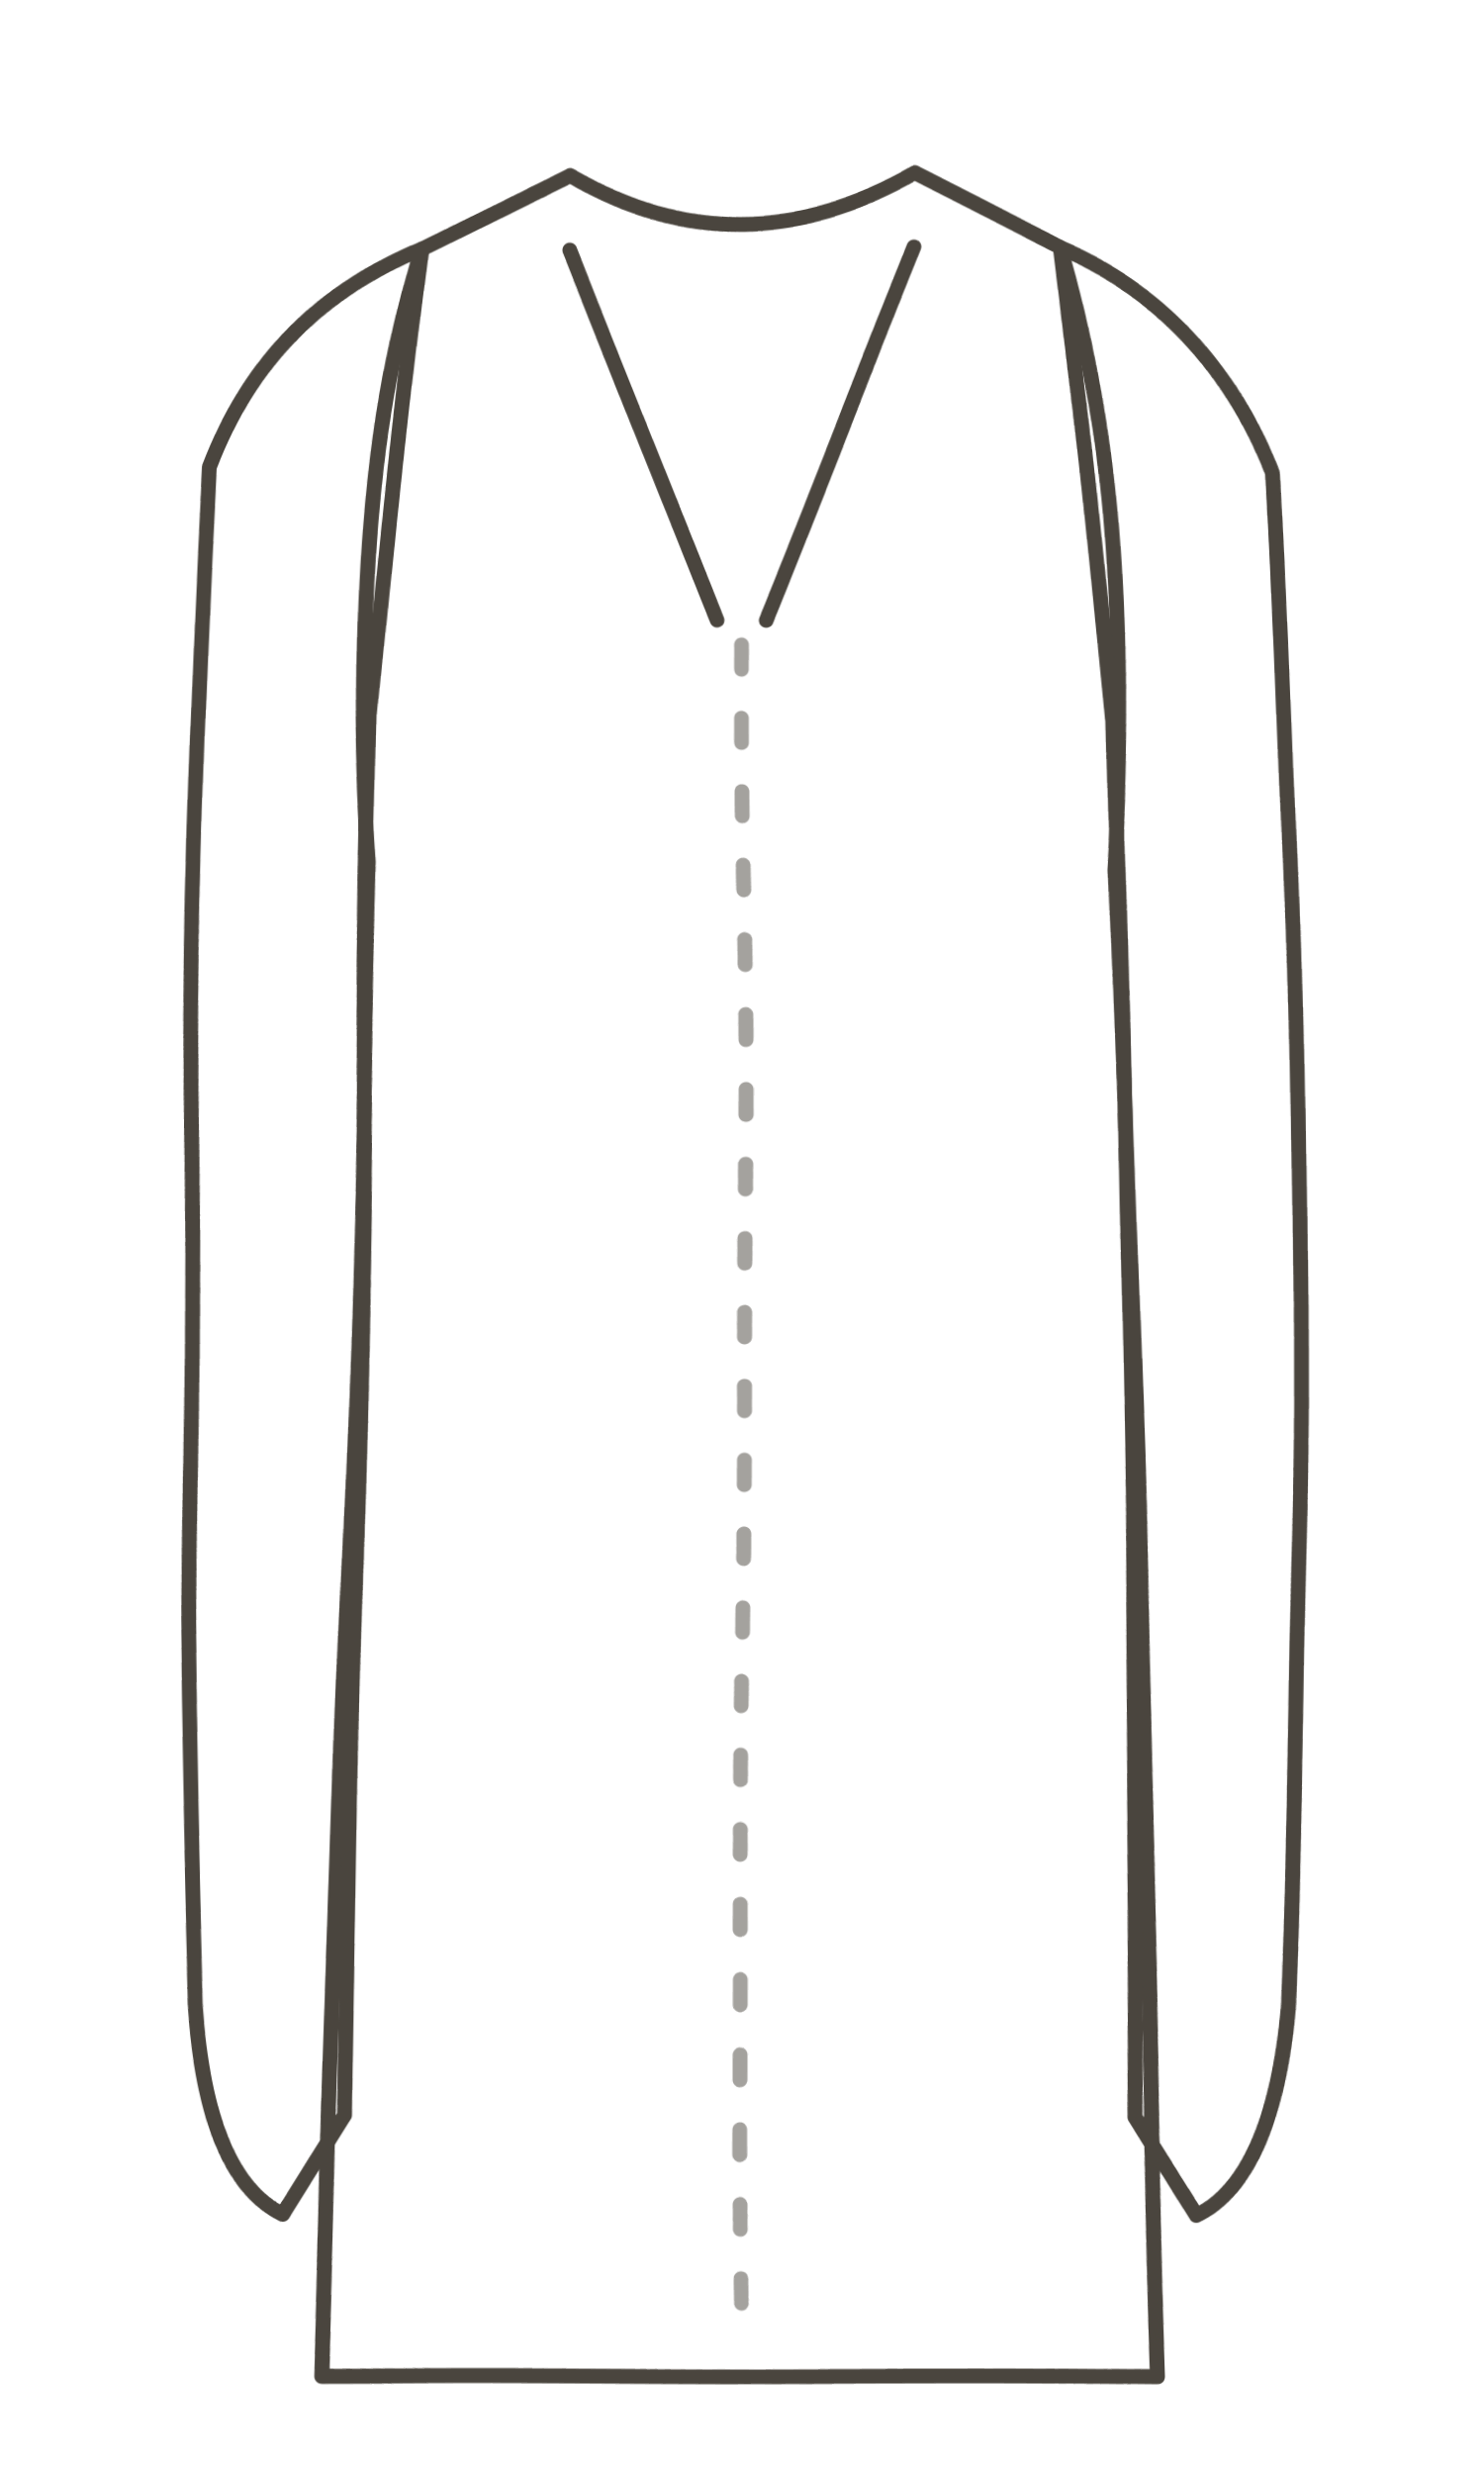
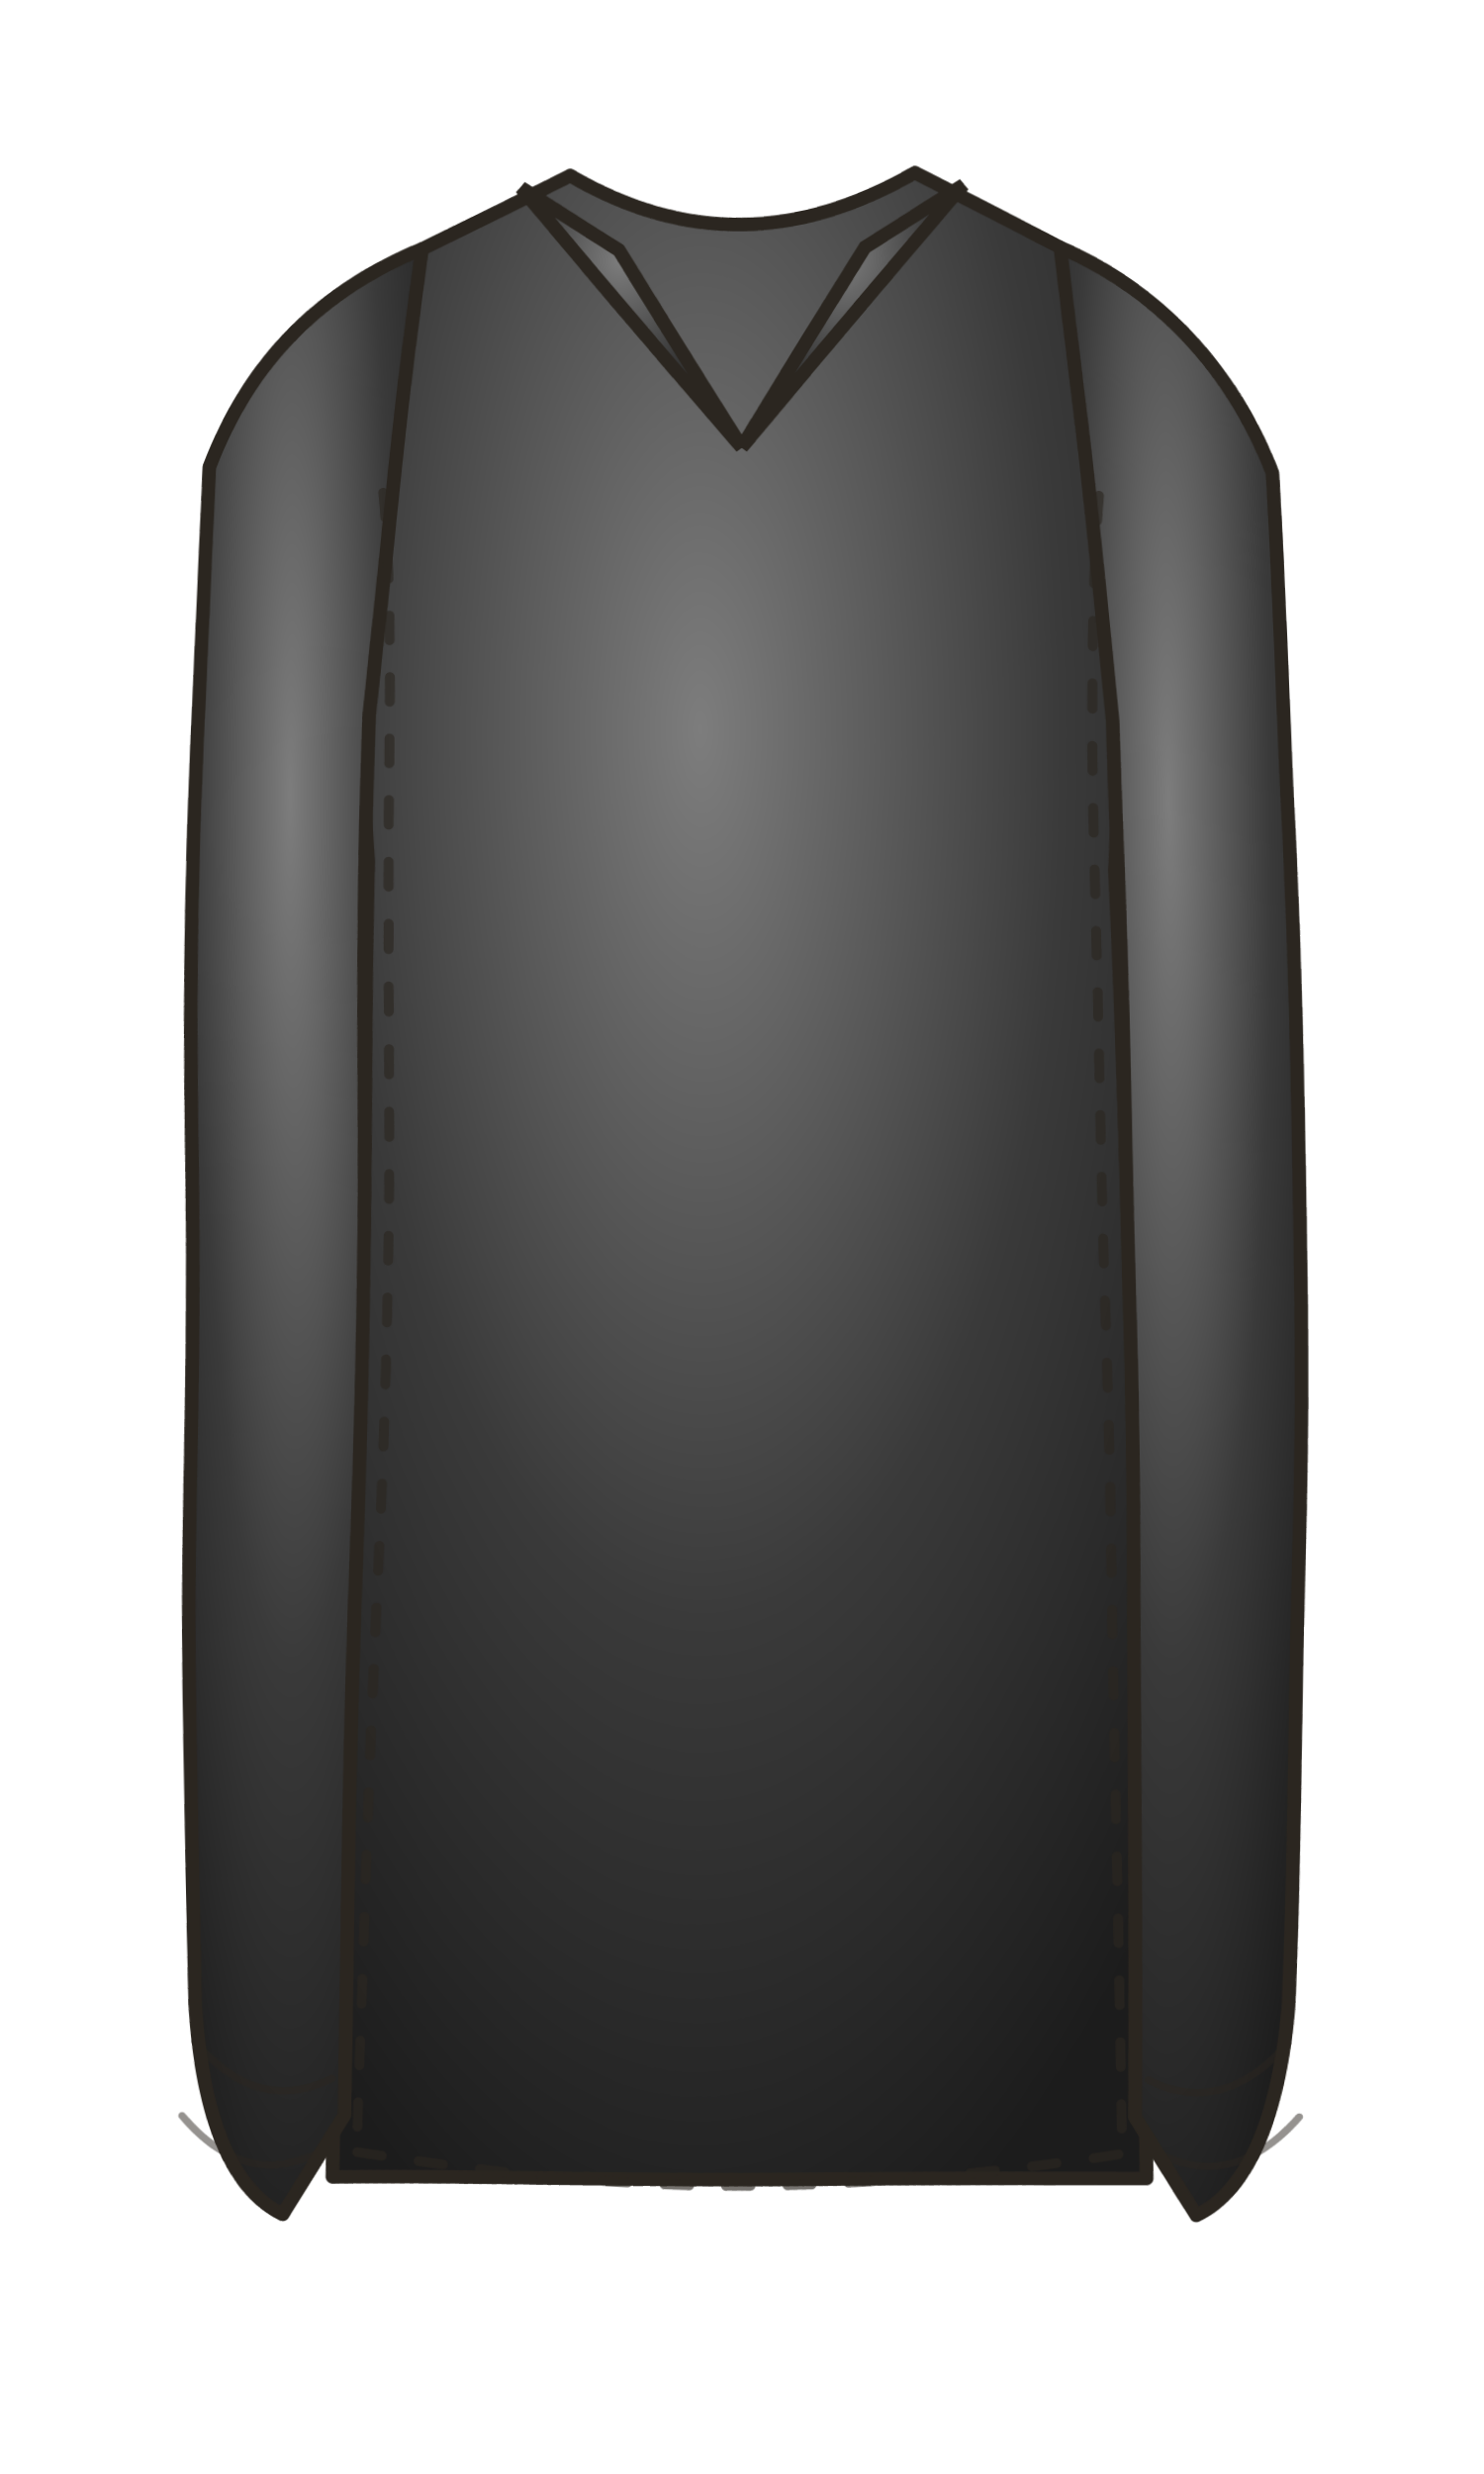
<svg xmlns="http://www.w3.org/2000/svg" viewBox="0 0 120 200">
  <defs>
    <filter id="j2" x="-20%" y="-20%" width="140%" height="140%">
      <feTurbulence type="fractalNoise" baseFrequency="0.015" numOctaves="2" seed="101" result="n" />
      <feDisplacementMap in="SourceGraphic" in2="n" scale="1.6" xChannelSelector="R" yChannelSelector="G" />
    </filter>
+     <radialGradient id="gradCapo" cx="45%" cy="28%" r="80%">
+       <stop offset="0%" stop-color="#7d7d7d" />
+       <stop offset="55%" stop-color="#3a3a3a" />
+       <stop offset="100%" stop-color="#1c1c1c" />
+     </radialGradient>
  </defs>
-   <g fill="none" stroke="#4a453e" stroke-width="1.2" stroke-linejoin="round" stroke-linecap="round" filter="url(#j2)">
-     <path d="M46,14 Q60,22 74,14 L86,20 Q92,40 90,70 L94,192 L26,192 L30,70 Q28,40 34,20 Z" />
-     <path d="M46,20 L58,50 M74,20 L62,50" fill="none" />
-     <path d="M34,20 Q22,25 17,38 Q14,95 16,162 Q17,176 23,179 L28,171 Q29,105 30,58 Q32,36 34,20 Z" />
-     <path d="M86,20 Q98,25 103,38 Q106,95 104,162 Q103,176 97,179 L92,171 Q91,105 90,58 Q88,36 86,20 Z" />
-     <path d="M60,52 L60,186" stroke-dasharray="2 4" opacity="0.5" fill="none" />
+   <g stroke="#2b2620" stroke-width="1.1" stroke-linejoin="round" stroke-linecap="round" filter="url(#j2)">
+     <g fill="url(#gradCapo)">
+       <path d="M46,14 Q60,22 74,14 L86,20 Q92,40 90,70 L93,176 L27,176 L30,70 Q28,40 34,20 Z" />
+       <path d="M34,20 Q22,25 17,38 Q14,95 16,162 Q17,176 23,179 L28,171 Q29,105 30,58 Q32,36 34,20 Z" />
+       <path d="M86,20 Q98,25 103,38 Q106,95 104,162 Q103,176 97,179 L92,171 Q91,105 90,58 Q88,36 86,20 Z" />
+     </g>
+     <g fill="url(#gradCapo)" stroke-linejoin="miter">
+       <path d="M42,15 L60,36 L50,20 Z" />
+       <path d="M78,15 L60,36 L70,20 Z" />
+     </g>
+     <g fill="none" stroke-width="0.6" opacity="0.5">
+       <path d="M16,165 Q21,171 27,168 M15,171 Q20,177 26,174" />
+       <path d="M104,165 Q99,171 93,168 M105,171 Q100,177 94,174" />
+     </g>
+     <g fill="none" stroke-width="0.8" stroke-dasharray="2 3" opacity="0.65">
+       <path d="M89,40 Q87,60 91,173 M31,40 Q33,60 29,173" />
+       <path d="M29,174 Q60,179 91,174" />
+     </g>
  </g>
</svg>
